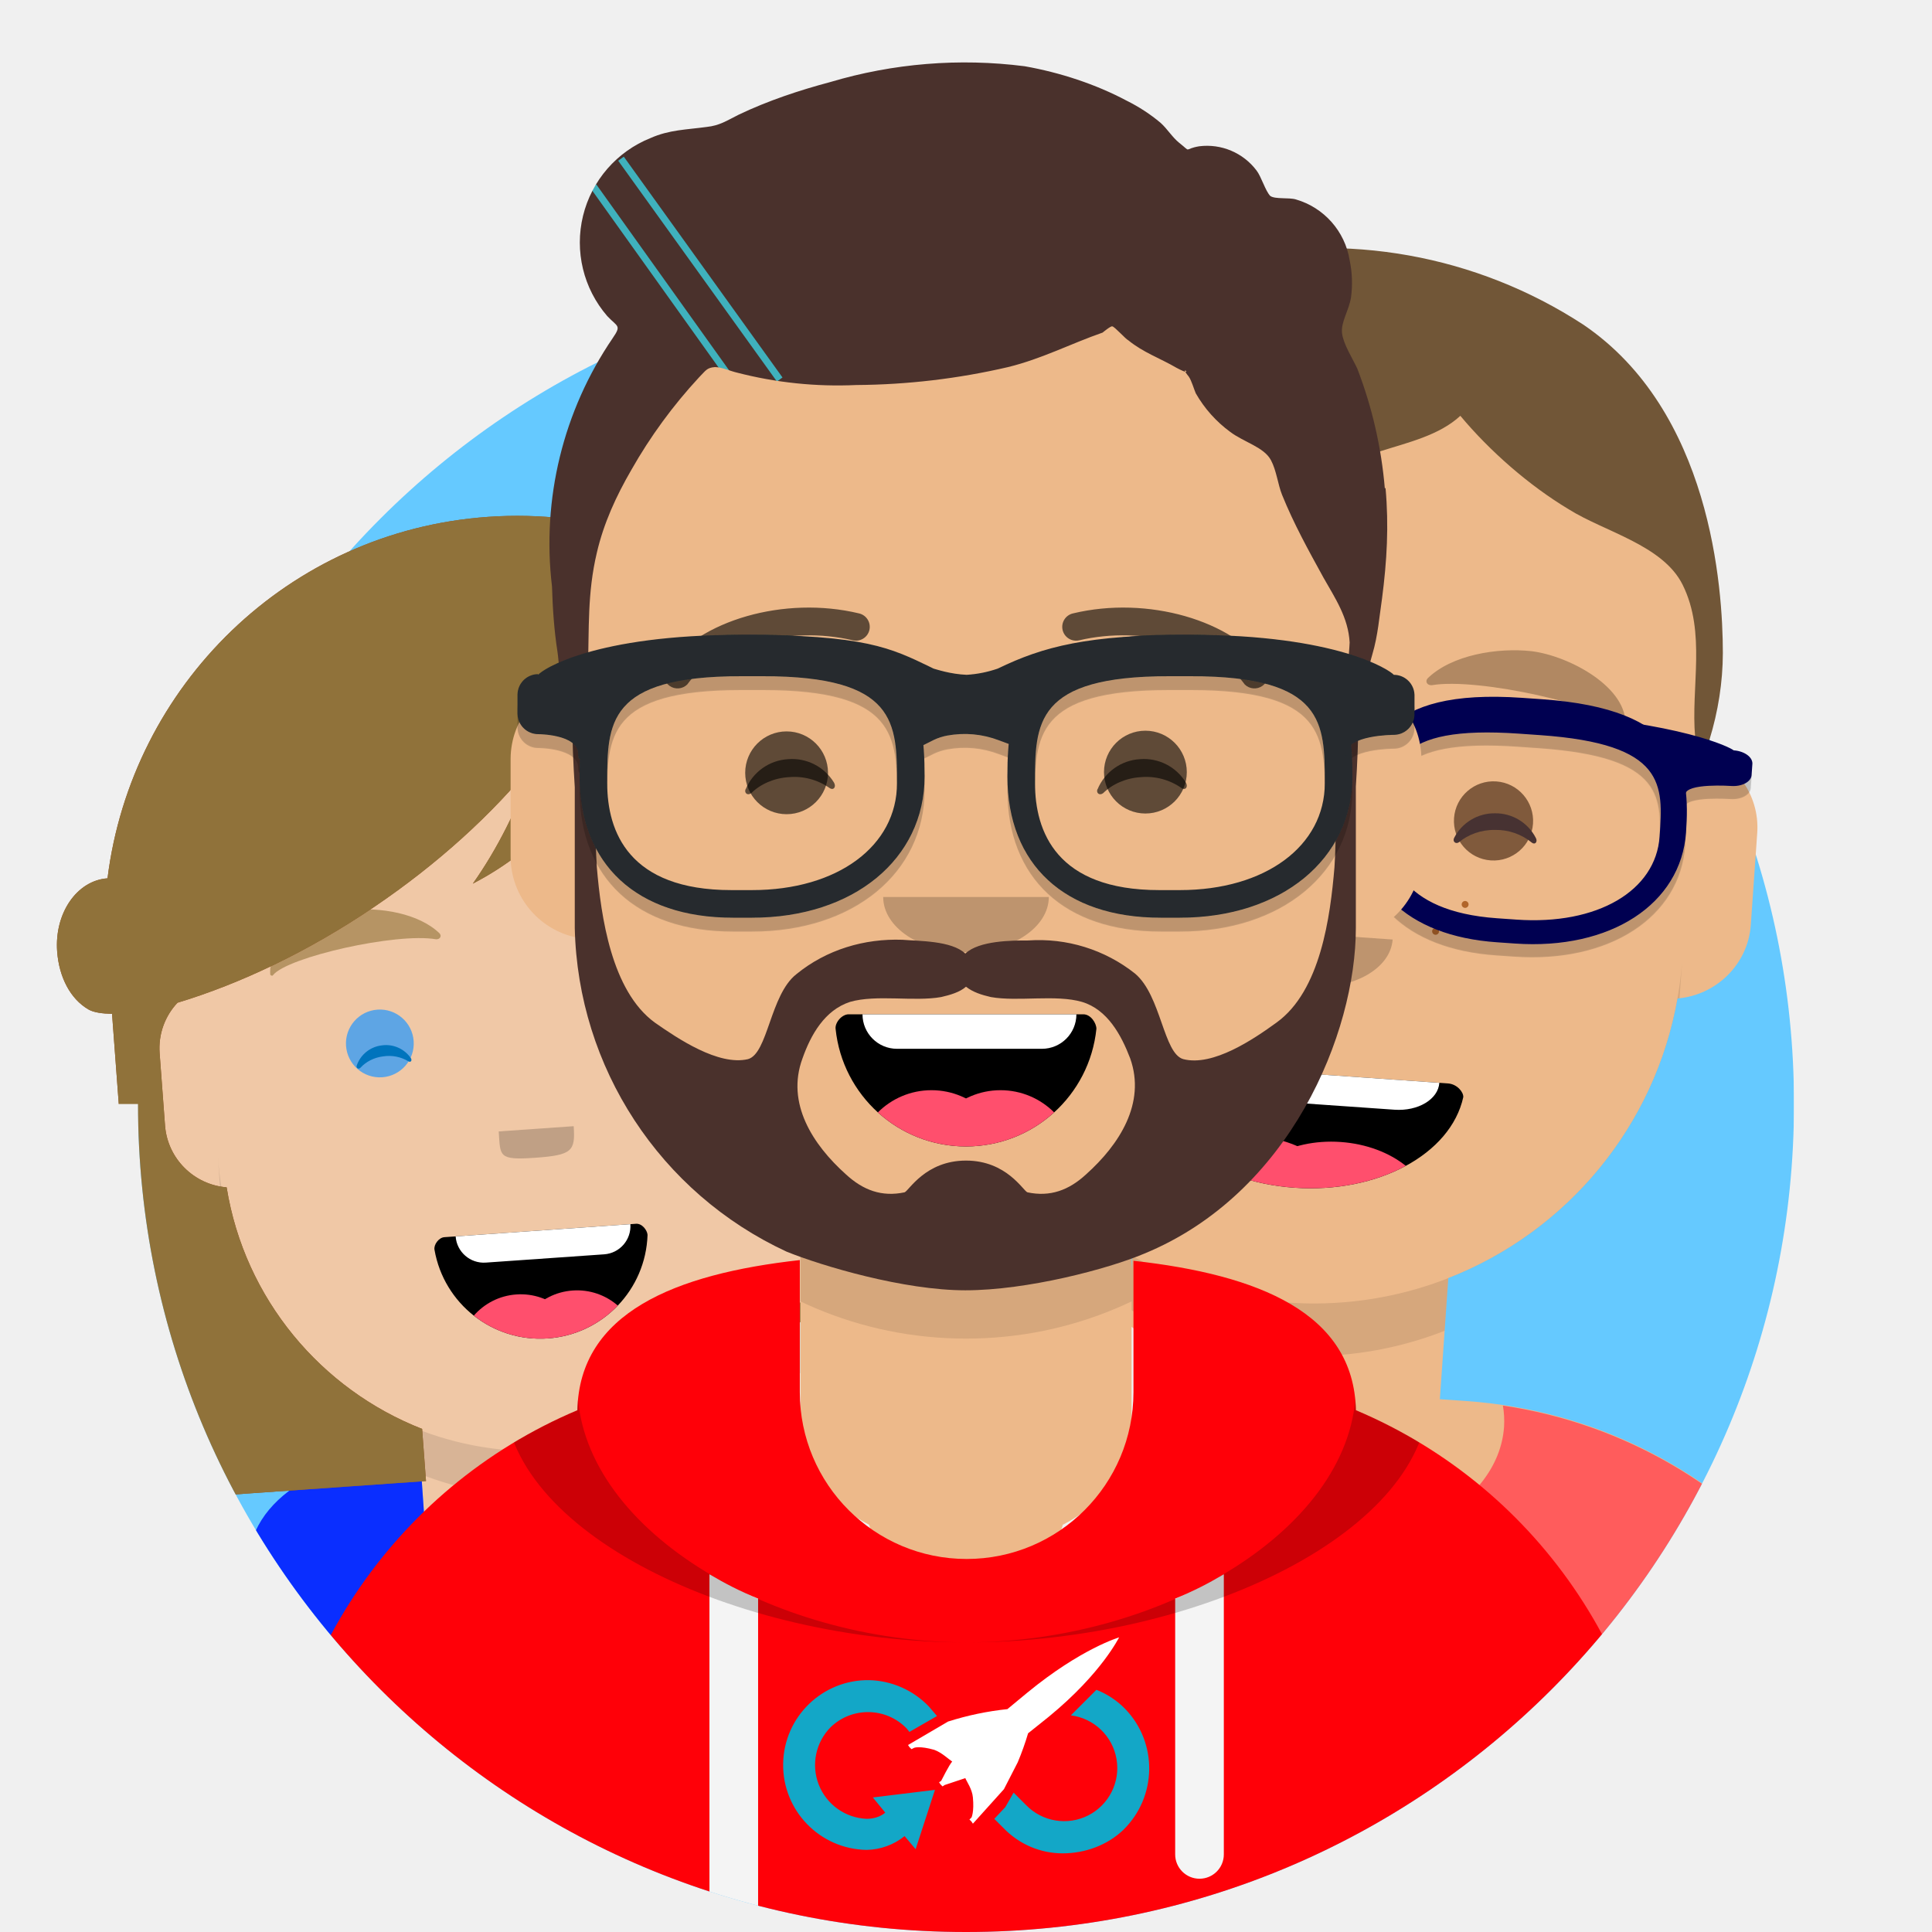
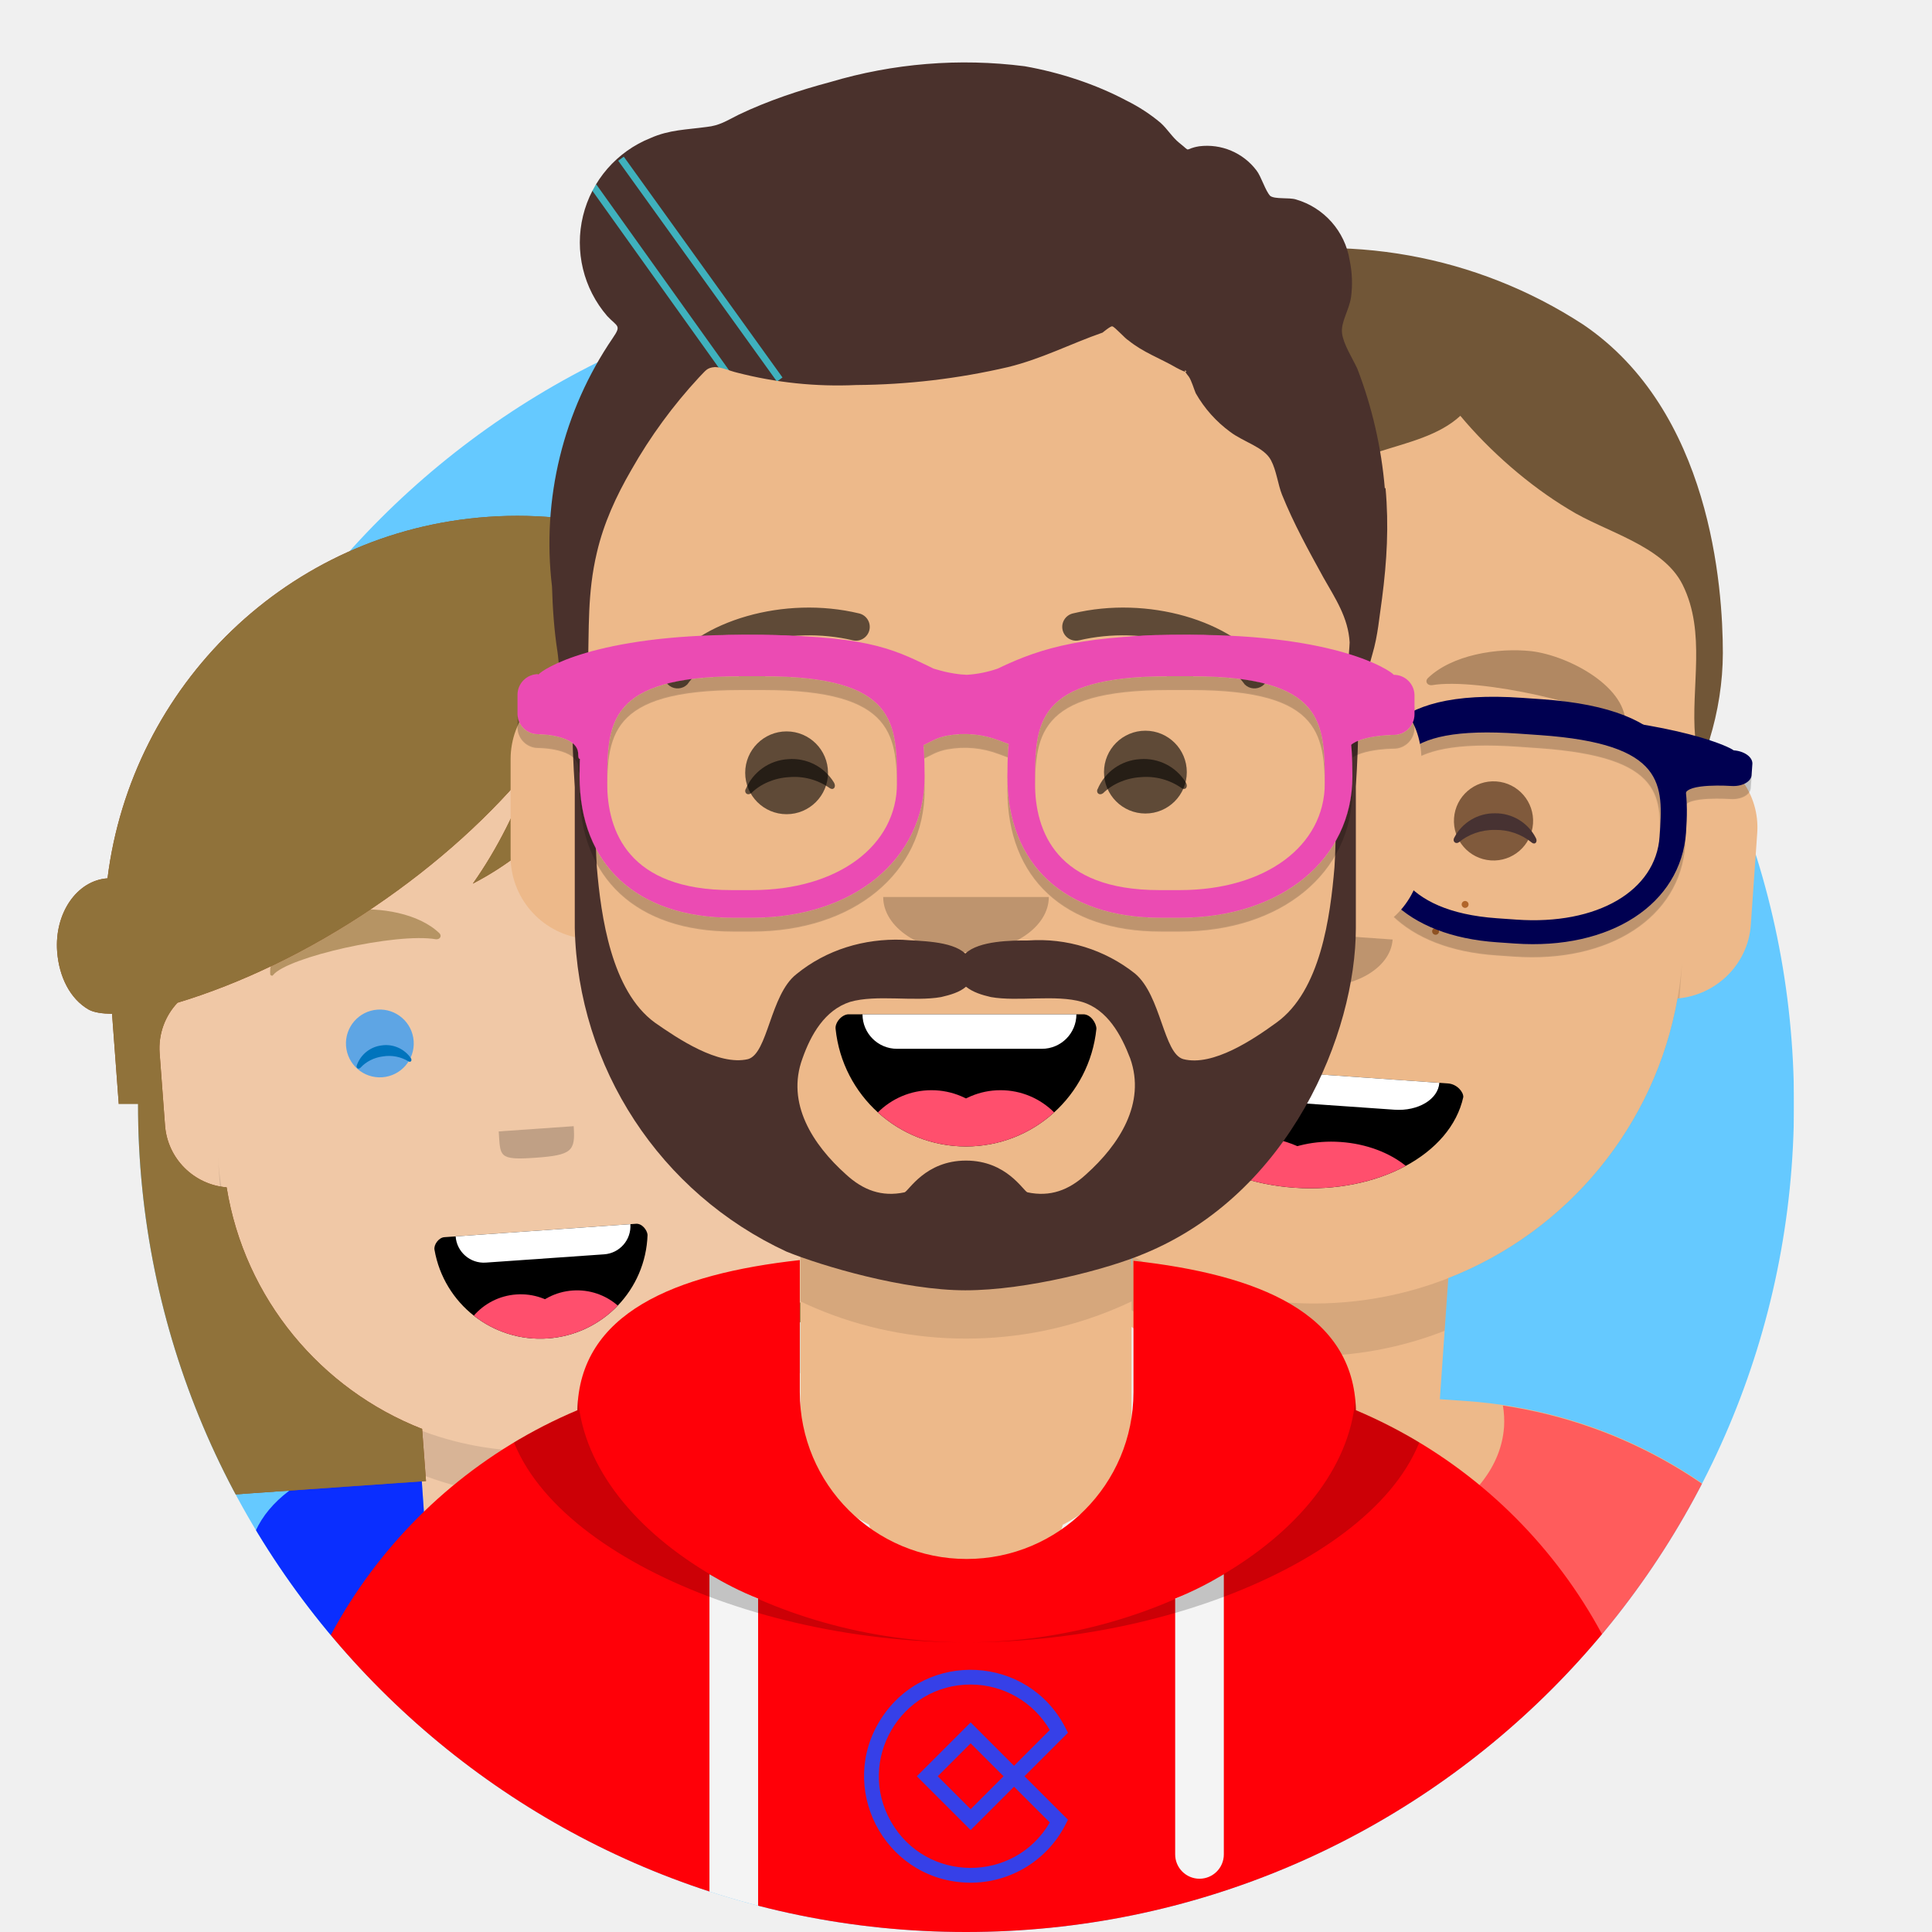
<svg xmlns="http://www.w3.org/2000/svg" viewBox="0 0 264 280" class="avatar" width="300" height="300">
  <g fill="none" fill-rule="evenodd">
    <g transform="translate(12 40)">
      <mask id="a" fill="#fff">
        <circle cx="120" cy="120" r="120" />
      </mask>
      <circle cx="120" cy="120" r="120" />
      <g mask="url(#a)" fill="#65C9FF">
        <path d="M0 0h240v240H0z" class="bg" />
      </g>
    </g>
    <mask id="b" fill="#fff">
      <path d="M12 160a120 120 0 0 0 240 0h12V0H0v160h12z" />
    </mask>
    <g mask="url(#b)">
      <defs>
        <path d="M0 0h264v280H0z" />
        <path d="M94.3 52h-1 1M86 36.3s0 .2 0 0m107.7 34.5a63 63 0 0 0-4-17.4c-.7-1.5-2-3.5-2.2-5.1-.2-1.6 1-3.3 1.3-5.2a16 16 0 0 0-.2-5.4 11 11 0 0 0-7.8-8.8c-1-.3-3 0-3.7-.5-.7-.7-1.3-2.8-2-3.7a9 9 0 0 0-8.3-3.5c-2.4.4-1 .9-2.9-.5-1-.8-1.7-2-2.7-2.9a24.7 24.7 0 0 0-4.9-3.2c-4.5-2.4-9.7-4.1-14.8-5a68.3 68.3 0 0 0-28.2 2.3c-4.5 1.2-9 2.7-13.2 4.7-1.8.9-2.8 1.6-4.7 1.8-2.9.4-5.4.4-8.1 1.6a16.3 16.3 0 0 0-9 21.2 14.6 14.6 0 0 0 2.7 4.6c1.5 1.6 2.1 1.3.8 3.2a52.8 52.8 0 0 0-5 9.2A65.2 65.2 0 0 0 73 85c.1 3.2.3 6.3.8 9.5.2 1.3.2 3.8 1.2 4.8a2 2 0 0 0 2 .6c1.7-.5 1.1-1.7 1.2-2.9.2-5.9-.1-11 1.3-16.9 1-4.3 2.7-8.2 5-12a72 72 0 0 1 9.8-13.4c1-1 1.1-1.4 2.3-1.5 1 0 2.3.6 3.2.8a58.3 58.3 0 0 0 17.3 1.8 100 100 0 0 0 22-2.6c4.9-1.2 9.1-3.4 13.7-5 0 0 1.2-1 1.4-.9.3 0 2 1.9 2.3 2 2.2 1.8 4.6 2.6 7 4 3 1.6.1-.8 1.8 1.3.4.6.7 1.7 1 2.4a18 18 0 0 0 5 5.6c2 1.5 4.9 2.2 5.9 4.1.8 1.5 1 3.5 1.6 5 1.7 4.2 3.8 8 6 12 1.7 3 3.6 5.8 3.8 9.4 0 1.3-1.1 8.7 1.8 6.5.4-.4 1.3-4.2 1.5-4.8.8-2.7 1-5.4 1.4-8.1.7-5.4 1-10.5.5-16" />
      </defs>
      <mask id="o" fill="#fff">
        <path d="M0 0h264v280H0z" />
      </mask>
      <g class="kids">
        <g mask="url(#mask-4)" transform="matrix(0.95387, 0.066701, -0.066701, 0.95387, 65.14445, 2.5549)" class="z">
          <g transform="translate(32 36)">
            <mask id="c" fill="#fff">
              <path d="M124 144.6V163h4a72 72 0 0 1 72 72v9H0v-9a72 72 0 0 1 72-72h4v-18.4A56 56 0 0 1 44.3 100 12 12 0 0 1 34 88V74a12 12 0 0 1 10-11.8V56a56 56 0 1 1 112 0v6.2A12 12 0 0 1 166 74v14c0 6-4.5 11-10.3 11.9a56 56 0 0 1-31.7 44.7z" />
            </mask>
            <path d="M124 144.6V163h4a72 72 0 0 1 72 72v9H0v-9a72 72 0 0 1 72-72h4v-18.4A56 56 0 0 1 44.3 100 12 12 0 0 1 34 88V74a12 12 0 0 1 10-11.8V56a56 56 0 1 1 112 0v6.2A12 12 0 0 1 166 74v14c0 6-4.5 11-10.3 11.9a56 56 0 0 1-31.7 44.7z" />
            <g mask="url(#c)" fill="#EDB98A">
              <path d="M-32 0h264v244H-32z" />
            </g>
            <path d="M156 79v23a56 56 0 1 1-112 0V79v15a56 56 0 1 0 112 0V79z" fill-opacity=".1" fill="#000" mask="url(#c)" />
          </g>
          <g transform="translate(0 170)">
            <defs>
              <path d="M165.6 29.3A72 72 0 0 1 232 101v8.9H32v-9a72 72 0 0 1 67.4-71.8c-.3 1-.4 2.2-.4 3.3C99 44.4 114 54 132.5 54S166 44.4 166 32.5c0-1.1-.1-2.2-.4-3.2z" />
            </defs>
            <mask id="d" fill="#fff">
              <path d="M165.6 29.3A72 72 0 0 1 232 101v8.9H32v-9a72 72 0 0 1 67.4-71.8 14 14 0 0 0-.4 3.3C99 44.4 114 54 132.5 54S166 44.4 166 32.5a14 14 0 0 0-.4-3.2z" />
            </mask>
            <path d="M165.6 29.3A72 72 0 0 1 232 101v8.9H32v-9a72 72 0 0 1 67.4-71.8 14 14 0 0 0-.4 3.3C99 44.4 114 54 132.5 54S166 44.4 166 32.5a14 14 0 0 0-.4-3.2z" />
            <g mask="url(#d)" fill="#FF5C5C">
              <path d="M0 0h264v110H0z" />
            </g>
            <g fill="#FFF" mask="url(#d)">
              <path d="M140.8 87.7l-7.4 7.9c1-3.6 1.8-7.6 3.2-11 .5-1 .1-1 1-1.5.6-.3 2 0 2.8 0 1.5.1 3.1.3 4.7 0-1.5 1.5-3 3-4.3 4.6m-15.3 4.1c-2.7-3.3-5.4-6.6-8.6-9.3 1.2.1 2.7 0 4 .2 1.9.4 1.8 1 2.7 3 1.5 2.9 3 5.7 4 8.8-.6-1-1.4-1.8-2-2.7m-9.2-12.5c1-1.6 1.2-3 3-3.8 2-1 5.2-.8 7.4-1-1.3 1.6-3 3.2-3.6 5.2-.9-1.7-2-3.2-3.6-4.2-.3 0 1.1 4.6 1.3 4.9-1.7-.1-3.5-.4-5.2-.1l.7-1m16.4-5c1.6 0 3.2.1 4.8.4-1.3 1.7-1.7 3.6-2.1 5.6-.5-2.2-2.2-4.4-3.8-6h1.1m-3.5 1c.3-.1 4.5 5.1 5 5.6l-9.8-.3c1.9-1.5 3-3.7 4.8-5.3m2.7 17.1l-1.2 4c-1.6-4.7-3.9-9.1-6-13.6l10 .3c-.8 3.1-1.9 6.2-2.8 9.3m7.2-17.4a36.2 36.2 0 0 1 4 4.4l1.2 1.7c-2.3-.3-4.6-.2-6.8-.2.5-2 1-4 .6-6.1l1 .2m7.7 5.6c-2.2-2.7-4.4-7.3-7.9-8-3.4-1-7.5-.5-11-.3-3.1.2-8.1-.2-10.8 1.6-1.4.9-2.5 3-3 4.5-.4 1.4.3 2.3-1.2 2.3l2.8 4a78 78 0 0 1 6.5 6.6c2.8 3.3 5.4 8.3 9.1 9.7-.7-.3 2.8-3 3.2-3.4l6.4-6.8 6-6.2c1.4-1.6 1.4-2.2-.1-4M113 72s-1-2-.8-2c-.5-.6-1-1.2-1.8-1.6-.7-.6-4.3-1.1-4.4-1.4 1.5 2.7 4.2 4.1 7 5M128.4 67.2c.1.6.4 1.2.7 1.8.1 0 1-4.2.9-4.5 0-.7-.4-4.5-1.2-4.5-1.3 0-.7 6.5-.4 7.2M155 65c-3 0-9.7 5.9-9 9a3.3 3.3 0 0 0 .5-.3c1.2-1 2.7-2 4-3.2.9-.9 2-1.6 2.8-2.6 0 0 2-2.9 1.7-2.9" />
            </g>
          </g>
          <g fill="#000">
            <g>
              <g transform="matrix(1, 0, 0, 1, 1.045807, 1.332147)">
                <circle cx="107.127" cy="122.596" r="0.523" fill-opacity="1" fill="#a55517d4" />
                <circle cx="102.947" cy="126.975" r="0.523" fill-opacity="1" fill="#a55517d4" />
                <circle cx="111.62" cy="126.555" r="0.523" fill-opacity="1" fill="#a55517d4" />
              </g>
              <g transform="matrix(1, 0, 0, 1, 47.46186, 1.332147)">
                <circle cx="107.127" cy="122.596" r="0.523" fill-opacity="1" fill="#a55517d4" />
                <circle cx="102.947" cy="126.975" r="0.523" fill-opacity="1" fill="#a55517d4" />
                <circle cx="111.62" cy="126.555" r="0.523" fill-opacity="1" fill="#a55517d4" />
              </g>
            </g>
            <g transform="matrix(1.300103, 0, 0, 0.908065, 61.57054, 139.3677)">
              <defs>
                <path d="M35.1 15.1a19 19 0 0 0 37.8 0c0-.8-.8-2.1-1.9-2.1H37c-1 0-2 1.2-1.9 2.1z" />
              </defs>
              <mask id="mask-2" fill="#fff">
                <path d="M35.1 15.1a19 19 0 0 0 37.8 0c0-.8-.8-2.1-1.9-2.1H37c-1 0-2 1.2-1.9 2.1z" />
              </mask>
              <path d="M35.1 15.1a19 19 0 0 0 37.8 0c0-.8-.8-2.1-1.9-2.1H37c-1 0-2 1.2-1.9 2.1z" />
              <rect fill="#FFF" mask="url(#mask-2)" x="39" y="2" width="31" height="16" rx="5" />
              <g mask="url(#mask-2)" fill="#FF4F6D">
                <circle cx="49" cy="35" r="11" />
                <circle cx="59" cy="35" r="11" />
              </g>
            </g>
            <path d="M120 130c0 4.4 5.4 8 12 8s12-3.6 12-8" fill-opacity=".2" />
            <g transform="translate(76 89)" fill-opacity=".6">
              <circle cx="30" cy="22" r="6" class="eye-open" fill-opacity="1" fill="#805a3c" />
              <circle cx="82" cy="22" r="6" class="eye-open" fill-opacity="1" fill="#805a3c" />
            </g>
            <g fill-opacity=".6" class="eyebrows" fill="#7a5c28">
              <path d="M 101.935 84.934 C 96.135 85.234 86.835 89.434 86.935 95.334 C 87.035 95.534 87.335 95.634 87.435 95.434 C 90.235 92.434 109.735 89.434 116.635 91.134 C 117.335 91.234 117.735 90.634 117.335 90.134 C 113.935 86.334 107.135 84.734 101.935 84.934 M 161.935 84.934 C 167.735 85.234 177.035 89.434 176.935 95.334 C 176.835 95.534 176.535 95.634 176.435 95.434 C 173.635 92.434 154.135 89.434 147.235 91.134 C 146.535 91.234 146.135 90.634 146.535 90.134 C 149.935 86.334 156.735 84.734 161.935 84.934" fill="#6e5436cc" />
            </g>
            <path d="M 99.926 114.001 C 100.947 111.592 103.252 109.974 105.865 109.832 C 108.44 109.625 110.913 110.884 112.261 113.087 C 112.66 113.658 112.261 114.23 111.747 113.887 C 110.087 112.711 108.063 112.165 106.036 112.345 C 103.924 112.459 102.039 113.316 100.725 114.572 C 100.268 114.972 99.698 114.572 99.926 114.001 Z" class="right-eye eye-closed" fill="#473232" />
            <path d="M 152.217 114.001 C 153.238 111.592 155.542 109.974 158.156 109.832 C 160.731 109.625 163.204 110.884 164.553 113.087 C 164.952 113.658 164.553 114.229 164.038 113.887 C 162.378 112.711 160.354 112.165 158.327 112.345 C 156.215 112.459 154.33 113.316 153.016 114.572 C 152.56 114.972 151.989 114.572 152.217 114.001 Z" class="left-eye eye-closed" fill="#473232" />
          </g>
          <defs>
            <path d="M0 0h264v280H0z" />
            <path d="M167.3 35a71.5 71.5 0 0 0-55.3-6c-15 3.8-24 14.7-31.6 30.6-3.8 7.9-6 17.2-6.4 25.9-.1 3.4.3 7 1.3 10.2.3 1.2 2.1 5.4 2.6 2 .2-1.1-.4-2.7-.5-3.9a40.5 40.5 0 0 1 7.4-25c6.4-8.3 17.5-8.8 26.3-13.3-.8 1.4-3.7 3.6-2.7 5.2.7 1.1 3.3.8 4.6.8 3.4-.1 6.7-.7 10-1.2 5.3-.7 10.1-2.2 15-4 4-1.6 8.7-3 11.7-6.2 4.8 5 11.1 9.8 17.4 13 5.6 3 14.6 4.4 18 10.2 4.1 7 2.3 15.4 3.5 22.9.5 2.9 1.6 2.8 2.2.2 1-4.3 1.4-8.8 1.1-13.2-.7-10-4.4-36.5-24.6-48.2z" />
          </defs>
          <g transform="translate(-1)">
            <mask id="f" fill="#fff">
              <path d="M167.3 35a71.5 71.5 0 0 0-55.3-6c-15 3.8-24 14.7-31.6 30.6-3.8 7.9-6 17.2-6.4 25.9-.1 3.4.3 7 1.3 10.2.3 1.2 2.1 5.4 2.6 2 .2-1.1-.4-2.7-.5-3.9a40.2 40.2 0 0 1 1.8-13.3c1.3-4 3-8.3 5.6-11.7 6.4-8.3 17.5-8.8 26.3-13.3-.8 1.4-3.7 3.6-2.7 5.2.7 1.1 3.3.8 4.6.8 3.4-.1 6.7-.7 10-1.2 5.3-.7 10.1-2.2 15-4 4-1.6 8.7-3 11.7-6.2 4.8 5 11.1 9.8 17.4 13 5.6 3 14.6 4.4 18 10.2 4.1 7 2.3 15.4 3.5 22.9.5 2.8 1.6 2.8 2.2.2 1-4.3 1.4-8.8 1.1-13.2-.7-10-4.4-36.5-24.6-48.2z" />
            </mask>
            <path d="M167.3 35a71.5 71.5 0 0 0-55.3-6c-15 3.8-24 14.7-31.6 30.6-3.8 7.9-6 17.2-6.4 25.9-.1 3.4.3 7 1.3 10.2.3 1.2 2.1 5.4 2.6 2 .2-1.1-.4-2.7-.5-3.9a40.2 40.2 0 0 1 1.8-13.3c1.3-4 3-8.3 5.6-11.7 6.4-8.3 17.5-8.8 26.3-13.3-.8 1.4-3.7 3.6-2.7 5.2.7 1.1 3.3.8 4.6.8 3.4-.1 6.7-.7 10-1.2 5.3-.7 10.1-2.2 15-4 4-1.6 8.7-3 11.7-6.2 4.8 5 11.1 9.8 17.4 13 5.6 3 14.6 4.4 18 10.2 4.1 7 2.3 15.4 3.5 22.9.5 2.8 1.6 2.8 2.2.2 1-4.3 1.4-8.8 1.1-13.2-.7-10-4.4-36.5-24.6-48.2z" />
            <g mask="url(#f)" fill="#4A312C">
              <path d="M0 0h264v280H0z" fill="#715637" />
            </g>
          </g>
          <g transform="matrix(0.991285, 0, 0, 0.991285, 61.72019, 85.15029)">
            <defs>
              <filter x="-.8%" y="-2.4%" width="101.5%" height="109.8%" filterUnits="objectBoundingBox" id="filter-1">
                <feOffset dy="2" in="SourceAlpha" result="shadowOffsetOuter1" />
                <feColorMatrix values="0 0 0 0 0 0 0 0 0 0 0 0 0 0 0 0 0 0 0.2 0" in="shadowOffsetOuter1" result="shadowMatrixOuter1" />
                <feMerge>
                  <feMergeNode in="shadowMatrixOuter1" />
                  <feMergeNode in="SourceGraphic" />
                </feMerge>
              </filter>
            </defs>
            <g filter="url(#filter-1)" transform="translate(6 7)" fill="#252C2F" fill-rule="nonzero">
              <path d="M 33.913 37.551 L 31.123 37.551 C 17.271 37.551 9 30.497 9 18.775 C 9 9.249 10.793 0 32.419 0 L 35.409 0 C 57.033 0 58.827 9.249 58.827 18.775 C 58.827 29.766 48.562 37.551 33.913 37.551 Z M 32.319 5.495 C 12.987 5.495 12.987 11.723 12.987 19.691 C 12.987 26.102 16.076 33.887 30.924 33.887 L 33.913 33.887 C 46.271 33.887 54.841 28.026 54.841 19.691 C 54.841 11.723 54.841 5.495 35.508 5.495 L 32.319 5.495 Z M 95.698 37.551 L 92.908 37.551 C 79.057 37.551 70.785 30.497 70.785 18.775 C 70.785 9.249 72.579 0 94.204 0 L 97.194 0 C 118.817 0 120.612 9.249 120.612 18.775 C 120.612 29.766 110.347 37.551 95.698 37.551 Z M 94.105 5.495 C 74.772 5.495 74.772 11.723 74.772 19.691 C 74.772 26.102 77.86 33.887 92.708 33.887 L 95.698 33.887 C 108.056 33.887 116.626 28.026 116.626 19.691 C 116.626 11.723 116.626 5.495 97.293 5.495 L 94.105 5.495 Z" fill="#000051" />
              <path d="M 3 5.751 C 3.6 5.249 11.2 2.11 32.5 2.11 C 50.4 2.11 54.1 3.303 59.9 5.061 L 60.3 5.186 C 60.7 5.249 62.7 5.688 65.1 5.751 C 66.634 5.691 68.148 5.501 69.6 5.186 C 76.2 3.177 82.6 2.11 97.5 2.11 C 118.8 2.11 126.4 5.312 127 5.751 C 128.619 5.751 129.946 6.556 130 7.572 L 130 9.329 C 130 10.37 128.657 11.213 127 11.213 C 127 11.213 120.1 11.213 120.1 12.971 C 120.1 14.791 118.1 10.334 118.1 9.329 L 118.1 7.572 C 114.6 6.756 108.1 5.061 97.5 5.061 C 89.676 4.892 81.889 5.814 74.7 7.76 L 74.7 9.016 L 72.5 12.343 L 69.8 11.715 C 67.412 11.138 64.817 10.986 62.3 11.275 C 61.644 11.351 61.006 11.477 60.4 11.653 L 57.8 12.469 L 55.1 9.204 L 55.2 7.76 L 55.3 7.634 C 51 6.505 47 5.123 32.5 5.123 C 21.9 5.123 15.5 6.756 11.8 7.634 L 11.8 9.329 C 11.8 10.334 8.8 14.791 8.8 12.971 C 8.8 11.15 3 11.15 3 11.15 C 1.381 11.151 0.054 10.345 0 9.329 L 0 7.572 C 0 6.531 1.343 5.688 3 5.688 Z" fill="#000051" />
            </g>
          </g>
        </g>
        <g mask="url(#mask-4)" transform="matrix(0.816866, -0.057121, 0.057121, 0.816866, -45.93461, 65.79064)" class="g">
          <g transform="translate(32 36)">
            <mask id="g" fill="#fff">
              <path d="M124 144.6V163h4a72 72 0 0 1 72 72v9H0v-9a72 72 0 0 1 72-72h4v-18.4A56 56 0 0 1 44.3 100 12 12 0 0 1 34 88V74a12 12 0 0 1 10-11.8V56a56 56 0 1 1 112 0v6.2A12 12 0 0 1 166 74v14c0 6-4.5 11-10.3 11.9a56 56 0 0 1-31.7 44.7z" />
            </mask>
            <path d="M124 144.6V163h4a72 72 0 0 1 72 72v9H0v-9a72 72 0 0 1 72-72h4v-18.4A56 56 0 0 1 44.3 100 12 12 0 0 1 34 88V74a12 12 0 0 1 10-11.8V56a56 56 0 1 1 112 0v6.2A12 12 0 0 1 166 74v14c0 6-4.5 11-10.3 11.9a56 56 0 0 1-31.7 44.7z" />
            <g mask="url(#g)" fill="#FFDBB4">
              <path d="M-32 0h264v244H-32z" fill="#f0c8a6" />
            </g>
            <path d="M156 79v23a56 56 0 1 1-112 0V79v15a56 56 0 1 0 112 0V79z" fill-opacity=".1" fill="#000" mask="url(#g)" />
          </g>
          <g transform="translate(0 170)">
            <defs>
              <path d="M108 13c-18 2-31.7 7.6-32 21.6A72 72 0 0 0 32 101v9h200v-9a72 72 0 0 0-44-66.4c-.3-14-14-19.5-32-21.5V32a24 24 0 1 1-48 0V13z" />
            </defs>
            <mask id="h" fill="#fff">
              <path d="M108 13c-18 2-31.7 7.6-32 21.6A72 72 0 0 0 32 101v9h200v-9a72 72 0 0 0-44-66.4c-.3-14-14-19.5-32-21.5V32a24 24 0 1 1-48 0V13z" />
            </mask>
            <path d="M108 13c-18 2-31.7 7.6-32 21.6A72 72 0 0 0 32 101v9h200v-9a72 72 0 0 0-44-66.4c-.3-14-14-19.5-32-21.5V32a24 24 0 1 1-48 0V13z" />
            <g mask="url(#h)" fill="#65C9FF">
              <path d="M0 0h264v110H0z" fill="#0a2eff" />
            </g>
            <path d="M102 61.7V110h-7V58.2c2.2 1.3 4.5 2.5 7 3.5zm67-3.5v40.3a3.5 3.5 0 1 1-7 0V61.7c2.5-1 4.8-2.2 7-3.5z" fill="#F4F4F4" mask="url(#h)" />
            <path d="M91 12.7c-15 2.9-25.5 8.5-25.5 19.6C65.5 52 98.5 68 132 68s66.5-16 66.5-35.7c0-11-10.4-16.7-25.5-19.6 9.1 3.4 15 9 15 18.4 0 20.4-27.8 36.9-56 36.9S76 51.5 76 31c0-9.3 5.9-15 15-18.3z" fill-opacity=".2" fill="#000" mask="url(#h)" />
          </g>
          <g fill="#000">
            <g transform="translate(78 134)">
              <defs>
                <path d="M35.1 15.1a19 19 0 0 0 37.8 0c0-.8-.8-2.1-1.9-2.1H37c-1 0-2 1.2-1.9 2.1z" />
              </defs>
              <mask id="i" fill="#fff">
                <path d="M35.1 15.1a19 19 0 0 0 37.8 0c0-.8-.8-2.1-1.9-2.1H37c-1 0-2 1.2-1.9 2.1z" />
              </mask>
              <path d="M35.1 15.1a19 19 0 0 0 37.8 0c0-.8-.8-2.1-1.9-2.1H37c-1 0-2 1.2-1.9 2.1z" />
              <rect fill="#FFF" mask="url(#i)" x="39" y="2" width="31" height="16" rx="5" />
              <g mask="url(#i)" fill="#FF4F6D">
                <circle cx="49" cy="35" r="11" />
                <circle cx="59" cy="35" r="11" />
              </g>
            </g>
            <path d="M125.9 129c0 4.4-.5 5.1 6.1 5.1s7.2-.7 7.2-5.1" fill-opacity=".2" />
            <g transform="translate(76 90)" fill-opacity=".6">
              <circle cx="30" cy="22" r="6" class="eye-open" fill-opacity="1" fill="#5ea5e4" />
              <circle cx="82" cy="22" r="6" class="eye-open" fill="#5ea5e4" fill-opacity="1" />
            </g>
            <g fill-opacity=".6" class="eyebrows" fill="#7a5c28">
              <path d="M102.5 88.1c-5.8.3-15.1 4.5-15 10.4.1.2.4.3.5.1 2.8-3 22.3-6 29.2-4.3.7.1 1.1-.5.7-1-3.4-3.8-10.2-5.4-15.4-5.2M162.5 88.1c5.8.3 15.1 4.5 15 10.4-.1.2-.4.3-.5.1-2.8-3-22.3-6-29.2-4.3-.7.1-1.1-.5-.7-1 3.4-3.8 10.2-5.4 15.4-5.2" fill="#90723a" />
            </g>
            <path d="M 152.936 115.614 C 153.73 113.738 155.525 112.478 157.559 112.369 C 159.564 112.207 161.489 113.186 162.538 114.902 C 162.85 115.346 162.538 115.792 162.138 115.526 C 160.846 114.61 159.27 114.184 157.693 114.326 C 156.047 114.414 154.581 115.081 153.557 116.058 C 153.201 116.37 152.757 116.058 152.936 115.614 Z" class="left-eye eye-closed" fill="#0074bd" />
            <path d="M 101.645 115.614 C 102.44 113.738 104.234 112.479 106.269 112.369 C 108.273 112.207 110.198 113.187 111.248 114.902 C 111.559 115.347 111.248 115.792 110.848 115.525 C 109.555 114.61 107.98 114.184 106.402 114.325 C 104.757 114.413 103.29 115.08 102.268 116.058 C 101.912 116.37 101.468 116.058 101.645 115.614 Z" class="right-eye eye-closed" fill="#0074bd" />
          </g>
          <defs>
            <path d="M0 0h264v280H0z" />
            <path d="M180.1 40c-2.7-2.9-6-5.3-9-7.7l-2-1.6c-.2-.1-1.8-1.2-2-1.6-.4-1-.2-.3-.1-1.5 0-1.4 3.1-5.7.8-6.7-1-.4-2.8.8-3.7 1.1-1.9.8-3.8 1.4-5.8 2 1-2 2.8-5.6-.6-4.6-2.6.7-5 2.7-7.6 3.7.8-1.5 4.3-5.9 1.2-6.1-1 0-3.8 1.8-4.9 2.1-3.1 1.2-6.3 2-9.6 2.6-11.2 2-24.3 1.4-34.7 6.5A49 49 0 0 0 81.6 46a58.4 58.4 0 0 0-7 24.2c-.7 6.3-.7 12.8-.4 19.2 0 2 .3 11.6 3.3 8.7 1.5-1.5 1.5-7.3 1.9-9.2.7-4 1.5-7.9 2.7-11.7a38.9 38.9 0 0 1 10.3-18.4c3.6-3 6-7 9.4-9.9 1.5-1.3.4-1.2 2.8-1l5 .2h11.3c7.7.1 15.3.2 23-.2l10.1-.6c1.9-.1 5.3-1.4 6.8-.4 1.4.8 3 3.6 4 4.7 2.4 2.7 5.2 4.7 8 7A29.8 29.8 0 0 1 183.6 76c1.8 7.2 1.3 13.8 3.5 20.8.4 1.2 1.4 3.3 2.7 1.4.2-.3.2-2.3.2-3.4 0-4.5 1.1-7.9 1.1-12.4 0-13.9-.5-32-10.9-42.5z" />
          </defs>
          <g stroke-width="1" fill-rule="evenodd" transform="matrix(0.985293, -0.000053, 0.004544, 0.98527, 0.485655, 2.633758)">
            <mask id="j" fill="white">
              <path d="M 59 102.34 C 59 118.921 59 145.474 59 182 C 59 186.418 62.582 190 67 190 L 109 190 L 109 180.611 C 91.469 172.283 78.952 155.115 77.209 134.867 C 71.431 134.002 67 129.019 67 123 L 67 110 C 67 106.509 68.49 103.367 70.869 101.174 C 82.409 98.555 94.971 93.638 107.342 86.495 C 119.473 79.491 129.844 71.258 137.821 62.752 C 134.394 70.66 130.245 77.588 125.372 83.535 C 138.047 78.012 146.678 69.132 151.264 56.896 C 151.641 57.818 152.035 58.739 152.444 59.658 C 162.7 82.693 180.318 99.019 198.206 104.403 C 198.719 106.513 199 108.484 199 110 L 199 123 C 199 129.019 194.569 134.002 188.791 134.867 C 187.048 155.115 174.531 172.283 157 180.611 L 157 190 L 175 190 C 192.673 190 207 175.673 207 158 C 207 133.944 207 115.903 207 103.875 C 207 103.808 206.991 103.721 206.972 103.615 C 206.828 91.354 206.624 84.224 206.36 82.226 C 201.577 45.976 170.556 18 133 18 C 96.915 18 66.863 43.828 60 78 C 54.477 78 50 83.596 50 90.5 C 50 95.051 51.695 99.143 54.853 101.273 C 55.758 101.883 57.324 102.198 59 102.34 Z" />
            </mask>
            <path d="M 59 102.34 C 59 118.921 59 145.474 59 182 C 59 186.418 62.582 190 67 190 L 109 190 L 109 180.611 C 91.469 172.283 78.952 155.115 77.209 134.867 C 71.431 134.002 67 129.019 67 123 L 67 110 C 67 106.509 68.49 103.367 70.869 101.174 C 82.409 98.555 94.971 93.638 107.342 86.495 C 119.473 79.491 129.844 71.258 137.821 62.752 C 134.394 70.66 130.245 77.588 125.372 83.535 C 138.047 78.012 146.678 69.132 151.264 56.896 C 151.641 57.818 152.035 58.739 152.444 59.658 C 162.7 82.693 180.318 99.019 198.206 104.403 C 198.719 106.513 199 108.484 199 110 L 199 123 C 199 129.019 194.569 134.002 188.791 134.867 C 187.048 155.115 174.531 172.283 157 180.611 L 157 190 L 175 190 C 192.673 190 207 175.673 207 158 C 207 133.944 207 115.903 207 103.875 C 207 103.808 206.991 103.721 206.972 103.615 C 206.828 91.354 206.624 84.224 206.36 82.226 C 201.577 45.976 170.556 18 133 18 C 96.915 18 66.863 43.828 60 78 C 54.477 78 50 83.596 50 90.5 C 50 95.051 51.695 99.143 54.853 101.273 C 55.758 101.883 57.324 102.198 59 102.34 Z" fill="#944F23" />
            <g mask="url(#j)" fill="#4A312C">
              <g transform="translate(0, 0) " id="Color">
                <rect x="0" y="0" width="264" height="280" fill="#90723a" />
              </g>
            </g>
          </g>
        </g>
      </g>
      <g class="boris">
        <g transform="translate(32 36)">
          <mask id="l" fill="#fff">
            <path d="M124 144.6V163h4a72 72 0 0 1 72 72v9H0v-9a72 72 0 0 1 72-72h4v-18.4A56 56 0 0 1 44.3 100 12 12 0 0 1 34 88V74a12 12 0 0 1 10-11.8V56a56 56 0 1 1 112 0v6.2A12 12 0 0 1 166 74v14c0 6-4.5 11-10.3 11.9a56 56 0 0 1-31.7 44.7z" />
          </mask>
          <path d="M124 144.6V163h4a72 72 0 0 1 72 72v9H0v-9a72 72 0 0 1 72-72h4v-18.4A56 56 0 0 1 44.3 100 12 12 0 0 1 34 88V74a12 12 0 0 1 10-11.8V56a56 56 0 1 1 112 0v6.2A12 12 0 0 1 166 74v14c0 6-4.5 11-10.3 11.9a56 56 0 0 1-31.7 44.7z" />
          <g mask="url(#l)" fill="#EDB98A">
            <path d="M-32 0h264v244H-32z" />
          </g>
          <path d="M156 79v23a56 56 0 1 1-112 0V79v15a56 56 0 1 0 112 0V79z" fill-opacity=".1" fill="#000" mask="url(#l)" />
        </g>
        <g transform="translate(0 170)" class="bs-shirt">
          <defs>
            <path d="M105.2 29H104a72 72 0 0 0-72 72v9h200v-9a72 72 0 0 0-72-72h-1.2l.2 3c0 13.9-12 25-27 25S105 46 105 32c0-1 0-2 .2-3z" />
          </defs>
          <mask id="m" fill="#fff">
            <path d="M105.2 29H104a72 72 0 0 0-72 72v9h200v-9a72 72 0 0 0-72-72h-1.2l.2 3c0 13.9-12 25-27 25S105 46 105 32c0-1 0-2 .2-3z" />
          </mask>
          <path d="M105.2 29H104a72 72 0 0 0-72 72v9h200v-9a72 72 0 0 0-72-72h-1.2l.2 3c0 13.9-12 25-27 25S105 46 105 32c0-1 0-2 .2-3z" />
          <g mask="url(#m)" fill="#FF488E">
            <path d="M0 0h264v110H0z" class="shirt" />
          </g>
          <path d="M156 22.3c6.2 4.5 10 10.8 10 17.7 0 7.2-4.1 13.7-10.8 18.3l-5.6-4.4-4.6.3 1-3.1V51c6-3.1 10-8.3 10-14.1V22.3zm-48-.7c-6.8 4.6-11 11.1-11 18.4 0 7.4 4.4 14 11.3 18.7l6.1-4.8 4.6.3-1-3.1V51c-6-3.1-10-8.3-10-14.1V21.6z" fill="#F2F2F2" />
        </g>
        <g transform="matrix(1.007409, 0, 0, 1.007409, -0.88548, 169.5236)" class="bs-hoodie">
          <defs>
            <path d="M108 13c-18 2-31.7 7.6-32 21.6A72 72 0 0 0 32 101v9h200v-9a72 72 0 0 0-44-66.4c-.3-14-14-19.5-32-21.5V32a24 24 0 1 1-48 0V13z" />
          </defs>
          <mask id="mask-1" fill="#fff">
            <path d="M108 13c-18 2-31.7 7.6-32 21.6A72 72 0 0 0 32 101v9h200v-9a72 72 0 0 0-44-66.4c-.3-14-14-19.5-32-21.5V32a24 24 0 1 1-48 0V13z" />
          </mask>
          <path d="M108 13c-18 2-31.7 7.6-32 21.6A72 72 0 0 0 32 101v9h200v-9a72 72 0 0 0-44-66.4c-.3-14-14-19.5-32-21.5V32a24 24 0 1 1-48 0V13z" />
          <g mask="url(#mask-1)" fill="#65C9FF">
            <path d="M0 0h264v110H0z" fill="#FF0008" />
          </g>
          <path d="M102 61.7V110h-7V58.2c2.2 1.3 4.5 2.5 7 3.5zm67-3.5v40.3a3.5 3.5 0 1 1-7 0V61.7c2.5-1 4.8-2.2 7-3.5z" fill="#F4F4F4" mask="url(#mask-1)" />
          <path d="M91 12.7c-15 2.9-25.5 8.5-25.5 19.6C65.5 52 98.5 68 132 68s66.5-16 66.5-35.7c0-11-10.4-16.7-25.5-19.6 9.1 3.4 15 9 15 18.4 0 20.4-27.8 36.9-56 36.9S76 51.5 76 31c0-9.3 5.9-15 15-18.3z" fill-opacity=".2" fill="#000" mask="url(#mask-1)" />
        </g>
        <g fill="#000">
          <g transform="translate(78 134)">
            <defs>
              <path d="M35.1 15.1a19 19 0 0 0 37.8 0c0-.8-.8-2.1-1.9-2.1H37c-1 0-2 1.2-1.9 2.1z" />
            </defs>
            <mask id="n" fill="#fff">
              <path d="M35.1 15.1a19 19 0 0 0 37.8 0c0-.8-.8-2.1-1.9-2.1H37c-1 0-2 1.2-1.9 2.1z" />
            </mask>
            <path d="M35.1 15.1a19 19 0 0 0 37.8 0c0-.8-.8-2.1-1.9-2.1H37c-1 0-2 1.2-1.9 2.1z" />
            <rect fill="#FFF" mask="url(#n)" x="39" y="2" width="31" height="16" rx="5" />
            <g mask="url(#n)" fill="#FF4F6D">
              <g transform="translate(38 24)">
                <circle cx="11" cy="11" r="11" />
                <circle cx="21" cy="11" r="11" />
              </g>
            </g>
          </g>
          <path d="M120 130c0 4.4 5.4 8 12 8s12-3.6 12-8" fill-opacity=".2" />
          <g transform="translate(76 90)" fill-opacity=".6">
            <circle cx="30" cy="22" r="6" class="right-eye eye-open" />
            <circle cx="56" cy="-18.1" r="6" transform="translate(26 40)" class="left-eye eye-open" />
            <path d="M 75.057 24.409 C 76.1 21.885 78.494 20.18 81.22 20.023 C 83.893 19.809 86.459 21.114 87.858 23.401 C 88.213 23.994 87.858 24.586 87.265 24.231 C 85.542 23.011 83.441 22.443 81.339 22.63 C 79.206 22.749 77.191 23.638 75.887 24.942 C 75.354 25.357 74.821 24.942 75.057 24.349 Z" class="left-eye eye-closed" />
            <path d="M 24.058 24.408 C 25.1 21.885 27.495 20.181 30.221 20.023 C 32.894 19.808 35.46 21.114 36.858 23.401 C 37.214 23.994 36.858 24.586 36.266 24.231 C 34.543 23.011 32.442 22.443 30.34 22.631 C 28.206 22.749 26.192 23.638 24.888 24.942 C 24.355 25.357 23.821 24.942 24.058 24.349 Z" class="right-eye eye-closed" />
          </g>
          <path d="M91.6 99.2c4-5.6 14.7-8.6 24-6.4a2 2 0 0 0 .9-3.9c-10.8-2.6-23.2 1-28.1 8a2 2 0 0 0 3.2 2.3zm80.8 0c-4-5.6-14.7-8.6-24-6.4a2 2 0 0 1-.9-3.9c10.8-2.6 23.2 1 28.1 8a2 2 0 0 1-3.2 2.3z" class="eyebrows" fill-rule="nonzero" fill-opacity=".6" />
        </g>
        <g mask="url(#o)">
          <g transform="translate(-1)">
            <g transform="translate(49 72)">
              <defs>
                <path d="M101.4 98.2c-2.5 2.3-5.2 3.3-8.5 2.6-.6-.2-3-4.6-8.9-4.6s-8.3 4.4-8.9 4.6c-3.3.7-6-.3-8.5-2.6-4.8-4.3-8.7-10.3-6.3-16.8 1.2-3.4 3.2-7 6.9-8.2 3.8-1.1 9.3 0 13.2-.7 1.3-.3 2.7-.7 3.6-1.5 1 .8 2.3 1.2 3.6 1.5 3.9.7 9.4-.4 13.2.7 3.7 1.1 5.7 4.8 7 8.2 2.3 6.5-1.6 12.5-6.4 16.8M140.1 26c-3.4 8.4-2.1 18.9-2.7 27.7-.6 7.1-2 17.9-8.4 22.5-3.3 2.4-9.2 6.4-13.5 5.3-2.9-.8-3.2-9.2-7-12.4A22.4 22.4 0 0 0 93 64.3c-2.3 0-7.1 0-9.1 1.9-2-1.9-6.8-1.8-9.1-2-5.5-.2-11 1.4-15.4 5-3.8 3-4.1 11.5-7 12.3-4.3 1-10.2-3-13.5-5.3-6.3-4.6-7.8-15.4-8.4-22.5-.6-8.8.7-19.3-2.7-27.7-1.6 0-.5 16.1-.5 16.1v20.4A53 53 0 0 0 58 109.4c5.2 2.1 17 5.6 25.9 5.6s20.7-3.1 25.9-5.3c21.2-8.7 30.7-32 30.7-47.2V42s1.1-16.1-.5-16.1" />
              </defs>
              <mask id="p" fill="#fff">
                <path d="M101.4 98.2c-2.5 2.3-5.2 3.3-8.5 2.6-.6-.2-3-4.6-8.9-4.6s-8.3 4.4-8.9 4.6c-3.3.7-6-.3-8.5-2.6-4.8-4.3-8.7-10.3-6.3-16.8 1.2-3.4 3.2-7 6.9-8.2 3.8-1.1 9.3 0 13.2-.7 1.3-.3 2.7-.7 3.6-1.5 1 .8 2.3 1.2 3.6 1.5 3.9.7 9.4-.4 13.2.7 3.7 1.1 5.7 4.8 7 8.2 2.3 6.5-1.6 12.5-6.4 16.8M140.1 26c-3.4 8.4-2.1 18.9-2.7 27.7-.6 7.1-2 17.9-8.4 22.5-3.3 2.4-9.2 6.4-13.5 5.3-2.9-.8-3.2-9.2-7-12.4A22.4 22.4 0 0 0 93 64.3c-2.3 0-7.1 0-9.1 1.9-2-1.9-6.8-1.8-9.1-2-5.5-.2-11 1.4-15.4 5-3.8 3-4.1 11.5-7 12.3-4.3 1-10.2-3-13.5-5.3-6.3-4.6-7.8-15.4-8.4-22.5-.6-8.8.7-19.3-2.7-27.7-1.6 0-.5 16.1-.5 16.1v20.4A53 53 0 0 0 58 109.4c5.2 2.1 17 5.6 25.9 5.6 9 0 20.7-3.1 25.9-5.3 21.2-8.7 30.7-32 30.7-47.2V42s1.1-16.1-.5-16.1" />
              </mask>
              <path d="M101.4 98.2c-2.5 2.3-5.2 3.3-8.5 2.6-.6-.2-3-4.6-8.9-4.6s-8.3 4.4-8.9 4.6c-3.3.7-6-.3-8.5-2.6-4.8-4.3-8.7-10.3-6.3-16.8 1.2-3.4 3.2-7 6.9-8.2 3.8-1.1 9.3 0 13.2-.7 1.3-.3 2.7-.7 3.6-1.5 1 .8 2.3 1.2 3.6 1.5 3.9.7 9.4-.4 13.2.7 3.7 1.1 5.7 4.8 7 8.2 2.3 6.5-1.6 12.5-6.4 16.8M140.1 26c-3.4 8.4-2.1 18.9-2.7 27.7-.6 7.1-2 17.9-8.4 22.5-3.3 2.4-9.2 6.4-13.5 5.3-2.9-.8-3.2-9.2-7-12.4A22.4 22.4 0 0 0 93 64.3c-2.3 0-7.1 0-9.1 1.9-2-1.9-6.8-1.8-9.1-2-5.5-.2-11 1.4-15.4 5-3.8 3-4.1 11.5-7 12.3-4.3 1-10.2-3-13.5-5.3-6.3-4.6-7.8-15.4-8.4-22.5-.6-8.8.7-19.3-2.7-27.7-1.6 0-.5 16.1-.5 16.1v20.4A53 53 0 0 0 58 109.4c5.2 2.1 17 5.6 25.9 5.6 9 0 20.7-3.1 25.9-5.3 21.2-8.7 30.7-32 30.7-47.2V42s1.1-16.1-.5-16.1" />
              <g mask="url(#p)" fill="#4A312C">
                <path d="M-32 0h264v244H-32z" />
              </g>
            </g>
            <mask id="q" fill="#fff">
              <path d="M94.3 52h-1 1M86 36.3s0 .2 0 0m107.7 34.5a63 63 0 0 0-4-17.4c-.7-1.5-2-3.5-2.2-5.1-.2-1.6 1-3.3 1.3-5.2a16 16 0 0 0-.2-5.4 11 11 0 0 0-7.8-8.8c-1-.3-3 0-3.7-.5-.7-.7-1.3-2.8-2-3.7a9 9 0 0 0-8.3-3.5c-2.4.4-1 1-2.9-.5-1-.8-1.7-2-2.7-2.9a24.7 24.7 0 0 0-4.9-3.2c-4.5-2.4-9.7-4.1-14.8-5a68.3 68.3 0 0 0-28.2 2.3c-4.5 1.2-9 2.7-13.2 4.7-1.8.9-2.8 1.6-4.7 1.8-2.9.4-5.4.4-8.1 1.6A16.3 16.3 0 0 0 81 45.8c1.5 1.6 2.1 1.3.8 3.2A52.8 52.8 0 0 0 73 85c.1 3.2.3 6.3.8 9.5.2 1.3.2 3.8 1.2 4.8a2 2 0 0 0 2 .6c1.7-.5 1.1-1.7 1.2-2.9.2-5.9-.1-11 1.3-16.9 1-4.3 2.8-8.2 5-12a72 72 0 0 1 9.8-13.4c1-1 1.1-1.4 2.3-1.5 1 0 2.3.6 3.2.8a58.3 58.3 0 0 0 17.3 1.8 100 100 0 0 0 22-2.6c4.9-1.2 9.1-3.4 13.7-5 0 0 1.2-1 1.4-.9.3 0 2 1.9 2.3 2 2.2 1.8 4.6 2.6 7 4 3 1.6.1-.8 1.8 1.3.4.6.7 1.7 1 2.4a18 18 0 0 0 5 5.6c2 1.5 4.9 2.2 5.9 4.1.8 1.5 1 3.5 1.6 5 1.7 4.2 3.8 8 6 12 1.7 3 3.6 5.8 3.8 9.4 0 1.3-1.1 8.7 1.8 6.5.4-.4 1.3-4.2 1.5-4.8.8-2.7 1-5.4 1.4-8.1.7-5.4 1-10.5.5-16" />
            </mask>
            <path d="M94.3 52h-1 1M86 36.3s0 .2 0 0m107.7 34.5a63 63 0 0 0-4-17.4c-.7-1.5-2-3.5-2.2-5.1-.2-1.6 1-3.3 1.3-5.2a16 16 0 0 0-.2-5.4 11 11 0 0 0-7.8-8.8c-1-.3-3 0-3.7-.5-.7-.7-1.3-2.8-2-3.7a9 9 0 0 0-8.3-3.5c-2.4.4-1 1-2.9-.5-1-.8-1.7-2-2.7-2.9a24.7 24.7 0 0 0-4.9-3.2c-4.5-2.4-9.7-4.1-14.8-5a68.3 68.3 0 0 0-28.2 2.3c-4.5 1.2-9 2.7-13.2 4.7-1.8.9-2.8 1.6-4.7 1.8-2.9.4-5.4.4-8.1 1.6A16.3 16.3 0 0 0 81 45.8c1.5 1.6 2.1 1.3.8 3.2A52.8 52.8 0 0 0 73 85c.1 3.2.3 6.3.8 9.5.2 1.3.2 3.8 1.2 4.8a2 2 0 0 0 2 .6c1.7-.5 1.1-1.7 1.2-2.9.2-5.9-.1-11 1.3-16.9 1-4.3 2.8-8.2 5-12a72 72 0 0 1 9.8-13.4c1-1 1.1-1.4 2.3-1.5 1 0 2.3.6 3.2.8a58.3 58.3 0 0 0 17.3 1.8 100 100 0 0 0 22-2.6c4.9-1.2 9.1-3.4 13.7-5 0 0 1.2-1 1.4-.9.3 0 2 1.9 2.3 2 2.2 1.8 4.6 2.6 7 4 3 1.6.1-.8 1.8 1.3.4.6.7 1.7 1 2.4a18 18 0 0 0 5 5.6c2 1.5 4.9 2.2 5.9 4.1.8 1.5 1 3.5 1.6 5 1.7 4.2 3.8 8 6 12 1.7 3 3.6 5.8 3.8 9.4 0 1.3-1.1 8.7 1.8 6.5.4-.4 1.3-4.2 1.5-4.8.8-2.7 1-5.4 1.4-8.1.7-5.4 1-10.5.5-16" />
            <g fill="#4A312C" mask="url(#q)">
              <path d="M0 0h264v280H0z" />
              <path fill="#0bf" stroke="#3fb1bd" d="M79 27l20 28M83 23l23 32" class="blue-hair" />
            </g>
            <g transform="translate(62 85)">
              <defs>
                <filter x="-.8%" y="-2.4%" width="101.5%" height="109.8%" filterUnits="objectBoundingBox" id="r">
                  <feOffset dy="2" in="SourceAlpha" result="shadowOffsetOuter1" />
                  <feColorMatrix values="0 0 0 0 0 0 0 0 0 0 0 0 0 0 0 0 0 0 0.2 0" in="shadowOffsetOuter1" result="shadowMatrixOuter1" />
                  <feMerge>
                    <feMergeNode in="shadowMatrixOuter1" />
                    <feMergeNode in="SourceGraphic" />
                  </feMerge>
                </filter>
              </defs>
-               <g filter="url(#r)" transform="translate(6 7)" fill="#252C2F" fill-rule="nonzero">
+               <g filter="url(#r)" transform="translate(6 7)" fill="#eb4cb3" fill-rule="nonzero" id="glasses">
                <path d="M34 41h-2.8C17.3 41 9 33.3 9 20.5 9 10.1 10.8 0 32.5 0h3C57.2 0 59 10.1 59 20.5 59 32.5 48.7 41 34 41zM32.4 6C13 6 13 12.8 13 21.5c0 7 3.1 15.5 18 15.5h3c12.4 0 21-6.4 21-15.5C55 12.8 55 6 35.6 6h-3.2zM96 41h-2.8C79.3 41 71 33.3 71 20.5 71 10.1 72.8 0 94.5 0h3C119.2 0 121 10.1 121 20.5c0 12-10.3 20.5-25 20.5zM94.4 6C75 6 75 12.8 75 21.5c0 7 3.1 15.5 18 15.5h3c12.4 0 21-6.4 21-15.5C117 12.8 117 6 97.6 6h-3.2z" />
                <path d="M3 5.8C3.6 5 11.2 0 32.5 0c17.9 0 21.6 1.9 27.4 4.7l.4.2c.4.1 2.4.8 4.8.9a17 17 0 0 0 4.5-.9C76.2 1.7 82.6 0 97.5 0c21.3 0 28.9 5.1 29.5 5.8a3 3 0 0 1 3 2.9v2.8a3 3 0 0 1-3 3s-6.9 0-6.9 2.8c0 2.9-2-4.2-2-5.8V8.7c-3.5-1.3-10-4-20.6-4A53 53 0 0 0 74.7 9V11l-2.2 5.3-2.7-1a13.9 13.9 0 0 0-7.5-.7 8 8 0 0 0-1.9.6l-2.6 1.3-2.7-5.2.1-2.3.1-.2C51 7 47 4.8 32.5 4.8c-10.6 0-17 2.6-20.7 4v2.7c0 1.6-3 8.7-3 5.8 0-2.9-5.8-2.9-5.8-2.9a3 3 0 0 1-3-2.9V8.7a3 3 0 0 1 3-3z" />
              </g>
            </g>
          </g>
        </g>
-         <g class="db-logo">
-           <path d="M140.9 245.3l-2.9 2.4a43.1 43.1 0 0 0-8.6 1.8l-5.8 3.4.2.3.3.3.4-.2s.8-.3 2.9.3c1.1.4 2 1.3 2.6 1.7-.4.4-1.6 2.8-1.6 2.8l-.3.2.2.3.3.3.3-.2 3-1c.2.5 1 1.6 1.1 2.8.2 2.1-.2 2.9-.2 2.9l-.3.3.3.3.2.3 4.5-5 2-3.9a41 41 0 0 0 1.5-4.2l3-2.4c7.8-6.4 10.2-11.6 10.2-11.5 0 0-5.5 1.6-13.3 8z" fill="#fff" />
-           <path fill="#13a7c7" d="M118 243.5a12.3 12.3 0 1 0-.4 24.6 9 9 0 0 0 5.5-2l1.6 1.9 2.8-8.6-9 1.1 1.8 2.2c-.7.6-1.7.9-2.7.9a7.8 7.8 0 0 1-5.2-13.3 7.8 7.8 0 0 1 11 .2l.4.5 4-2.3-1.2-1.4a12.4 12.4 0 0 0-8.6-3.8zm37.1 4.2a11.9 11.9 0 0 0-4.2-2.8l-3.7 3.7a7.7 7.7 0 1 1-6.5 13l-1.8-1.8-1.2 2.1-1.6 1.7 1.3 1.3c2.3 2.4 5.4 3.7 8.6 3.7 3.3 0 6.5-1.2 8.8-3.4 4.9-4.8 5-12.6.3-17.5z" />
-         </g>
+         <path class="cs-logo" fill="#3640e8" d="M 146.776 251.123 L 146.422 250.43 C 141.036 239.846 126.212 239.062 119.739 249.019 C 113.266 258.975 119.999 272.205 131.858 272.833 C 137.948 273.155 143.656 269.86 146.422 264.424 L 146.776 263.73 L 140.472 257.427 L 146.776 251.123 Z M 144.147 264.124 C 138.988 272.958 126.202 272.894 121.131 264.01 C 116.061 255.126 122.509 244.084 132.738 244.135 C 137.438 244.159 141.777 246.663 144.147 250.722 L 138.959 255.913 L 132.674 249.628 L 124.875 257.427 L 132.674 265.225 L 138.959 258.94 L 144.147 264.124 Z M 137.445 257.427 L 132.674 262.198 L 127.903 257.427 L 132.674 252.655 L 137.445 257.427 Z" />
      </g>
    </g>
  </g>
</svg>
